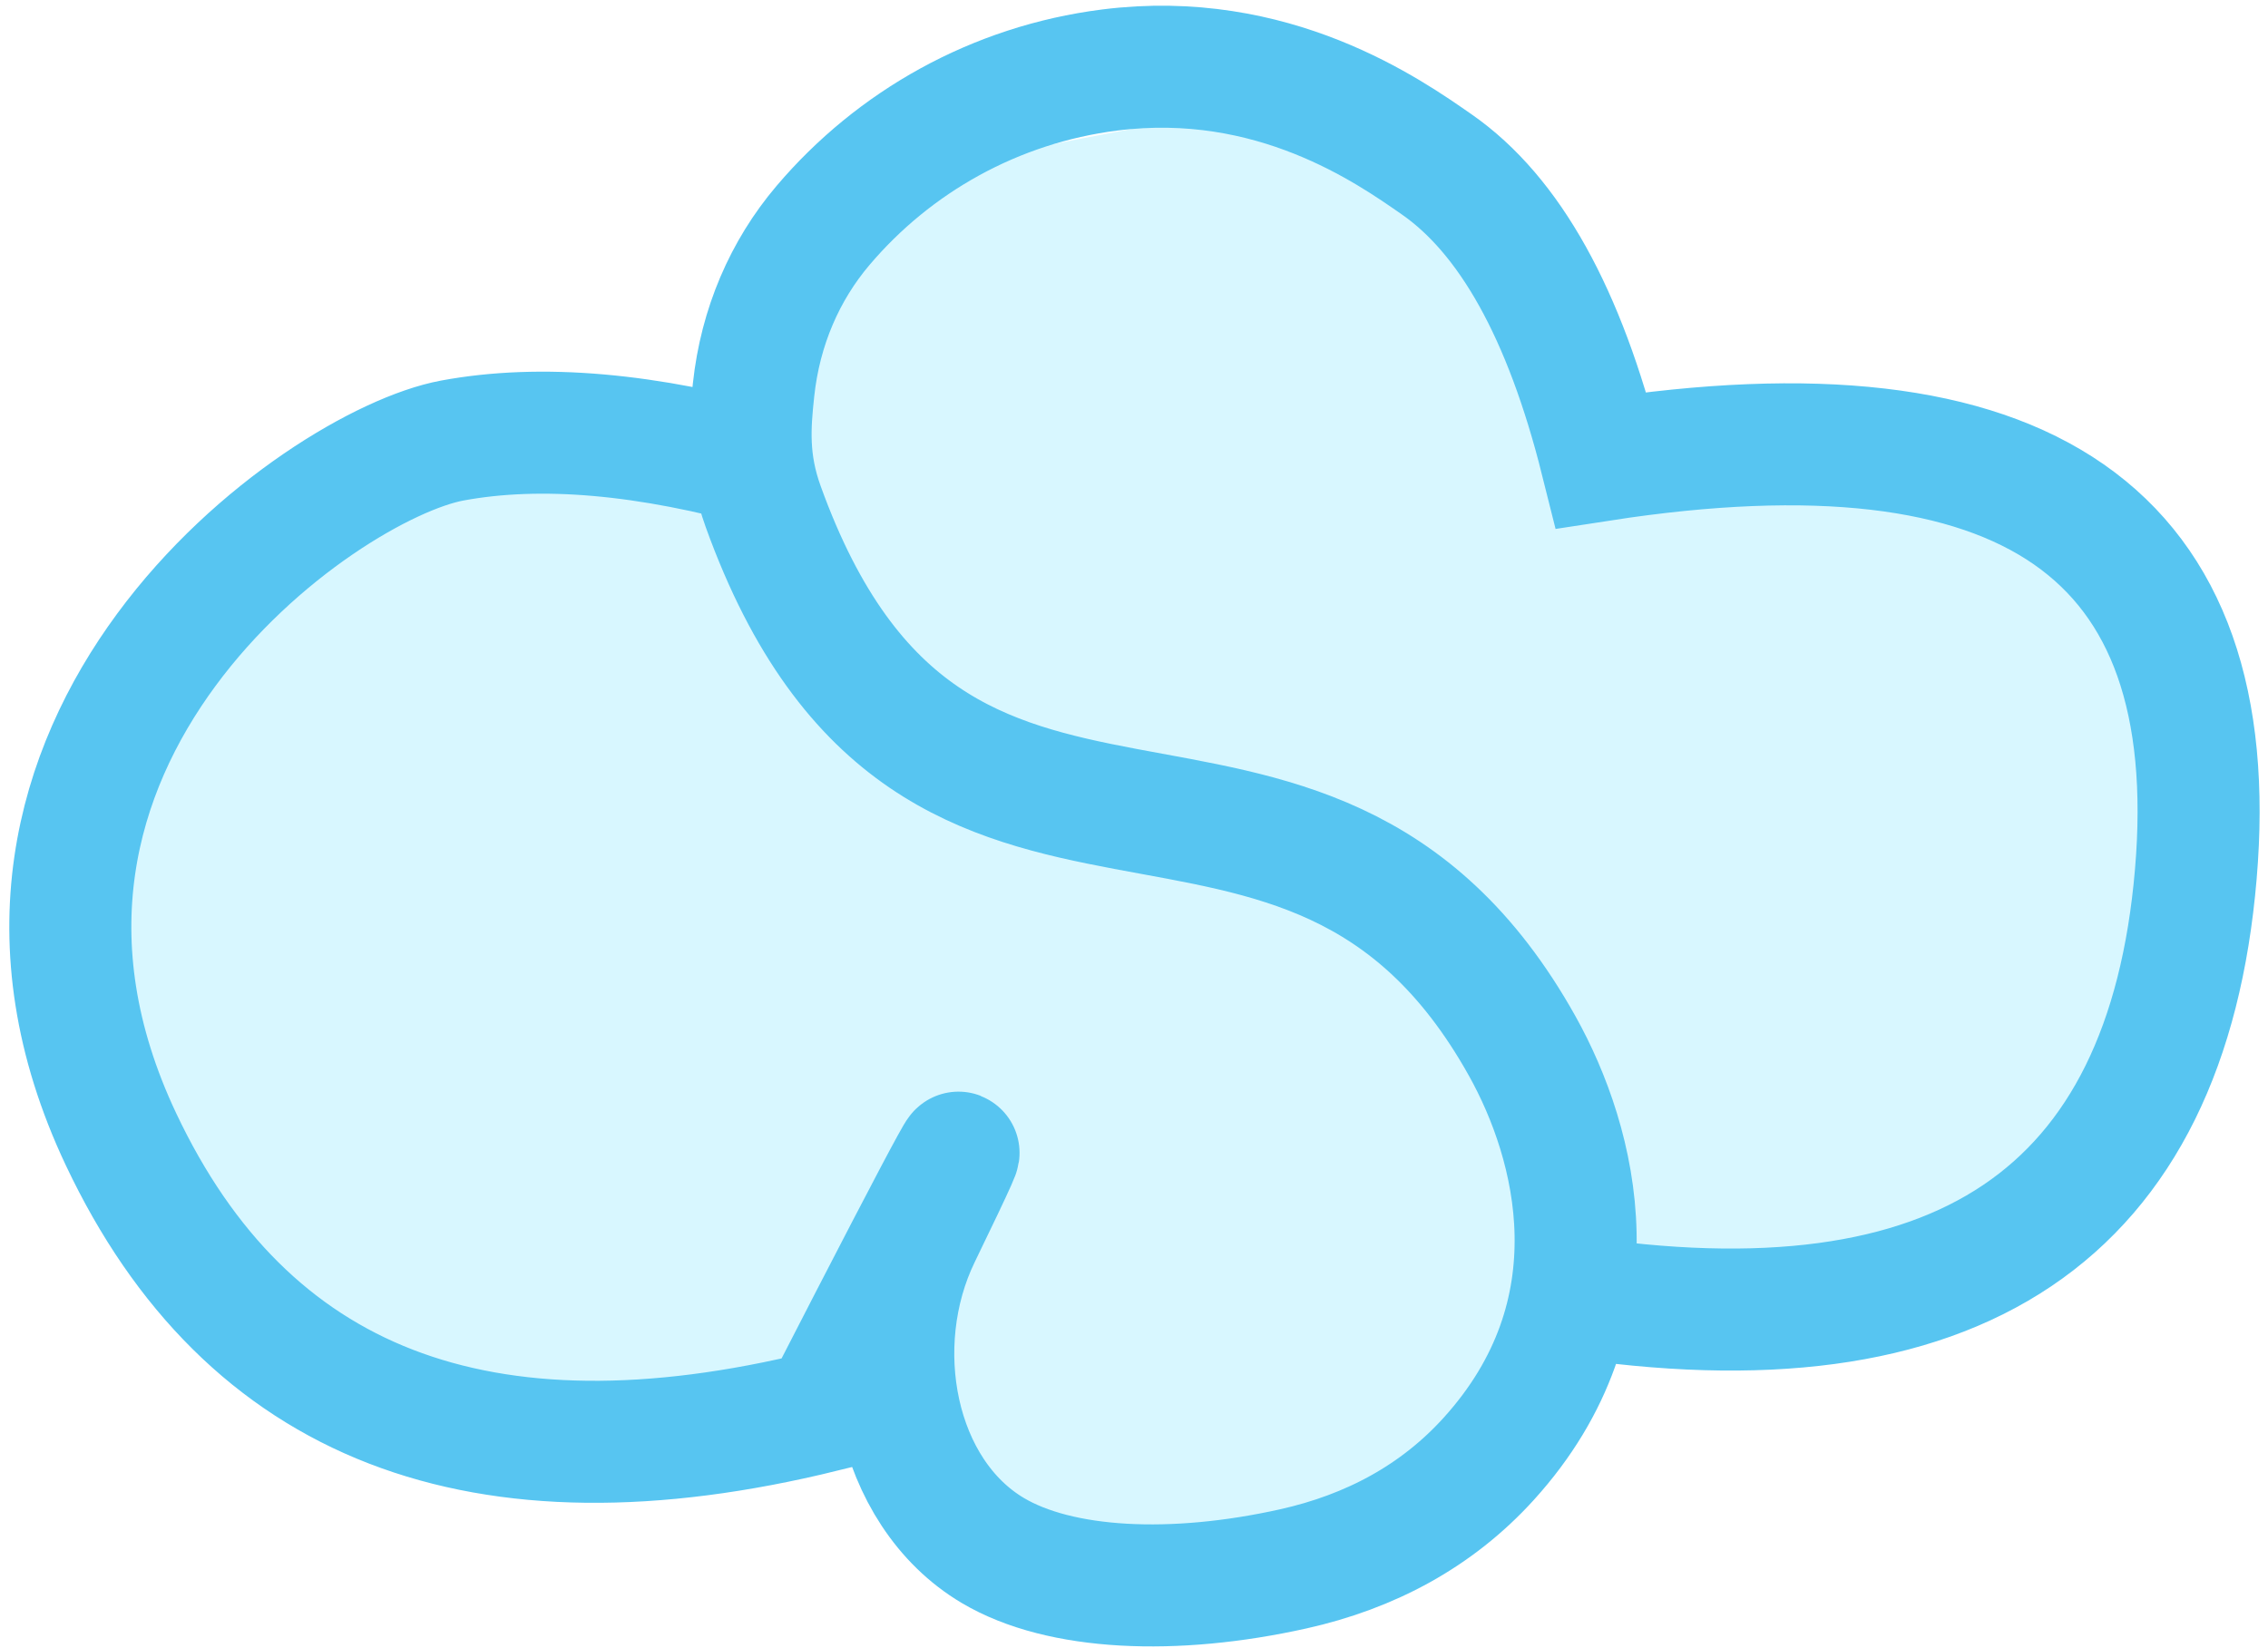
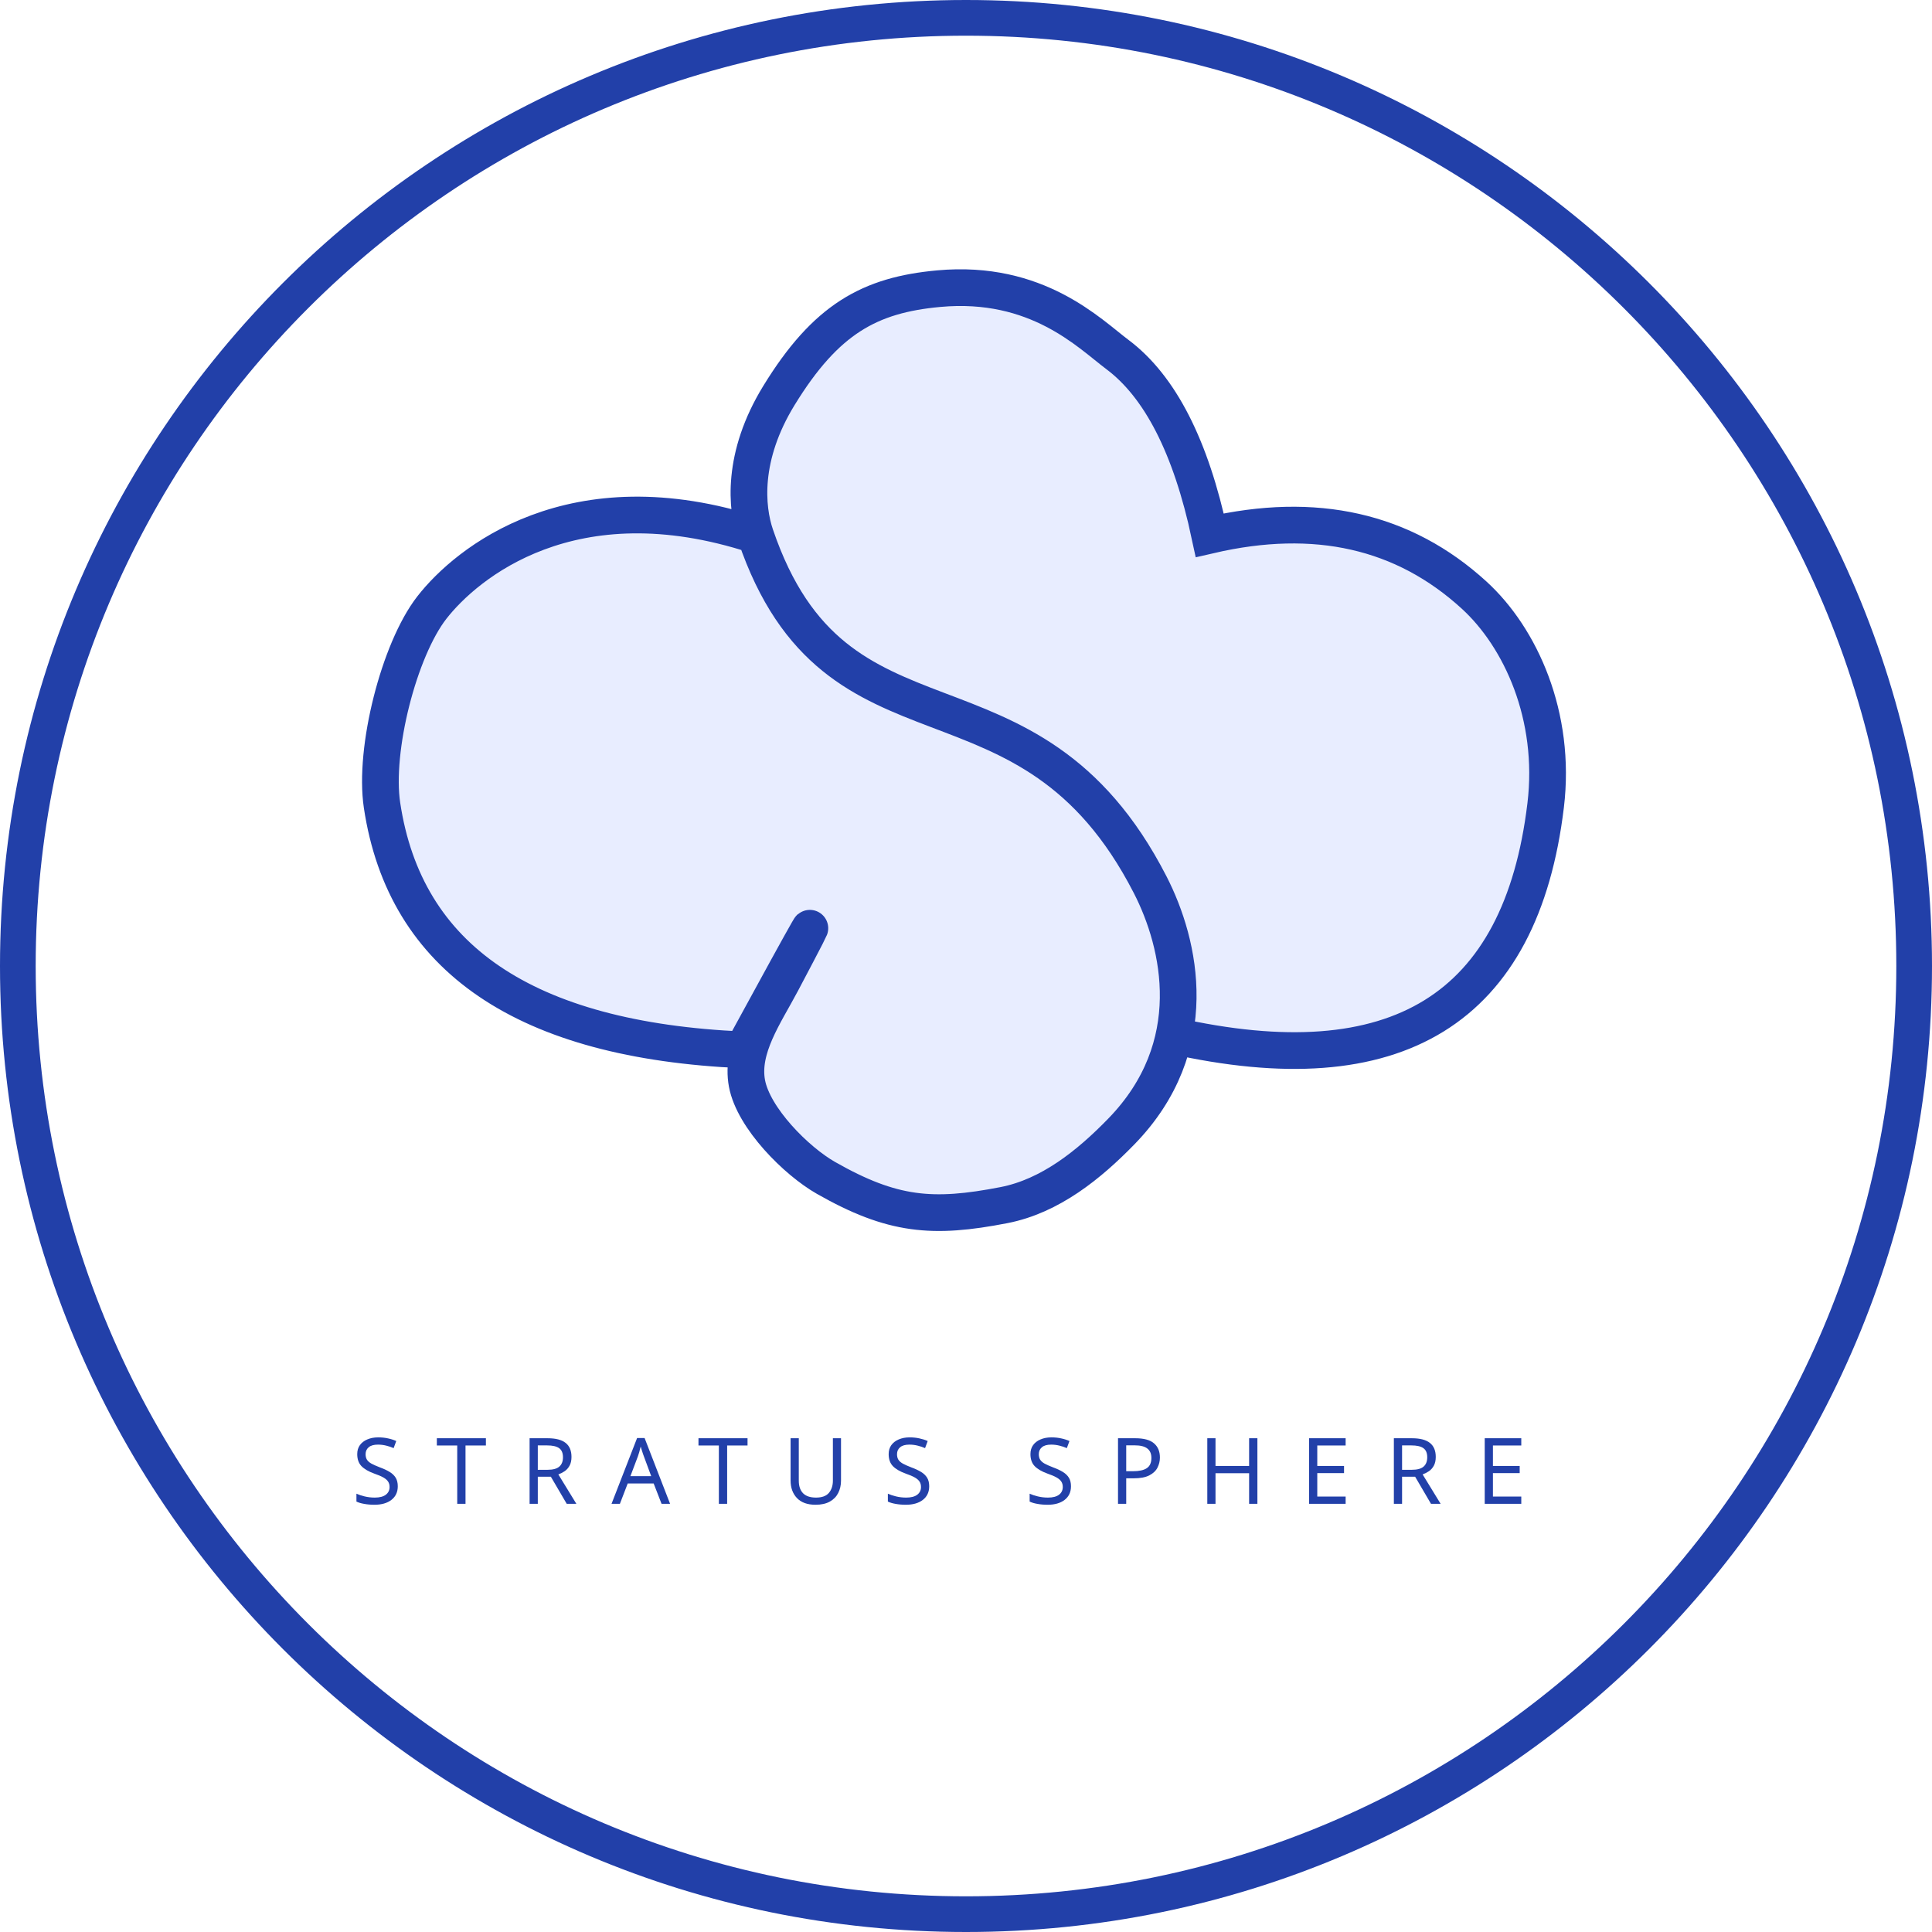
- <svg xmlns="http://www.w3.org/2000/svg" width="223px" height="162px" viewBox="0 0 223 162" version="1.1">
+ <svg xmlns="http://www.w3.org/2000/svg" width="379px" height="379px" viewBox="0 0 379 379" version="1.1">
  <defs />
  <g id="Page-1" stroke="none" stroke-width="1" fill="none" fill-rule="evenodd">
-     <g id="Group-3" transform="translate(-6, -14)">
+     <g id="Group-3">
      <g id="Group-2">
-         <g id="Group-6">
-           <g id="Group" transform="translate(118, 95) rotate(12) translate(-118, -95) translate(14, 20)">
-             <polygon id="Path-2" fill-opacity="0.416" fill="#A1EBFF" points="62.342 19.616 55.367 48.782 22.549 59.4 0.472 87.569 5.619 117.578 31.407 145.065 66.192 147.16 85.052 134.521 112.624 147.16 133.867 145.065 157.143 112.102 173.774 112.102 201.994 90.158 207.361 48.782 189.787 25.927 162.505 25.927 141.021 29.851 127.202 3.208 101.184 3.208" />
-             <path d="M154.919,111.676 C193.609,109.505 210.857,91.697 206.664,58.251 C202.472,24.805 180.59,15.585 141.018,30.589 C134.5,17.259 127.209,8.896 119.145,5.499 C113.875,3.28 101.051,-2.224 85.761,3.107 C75.031,6.849 66.483,14.422 61.365,23.929 C58.623,29.023 57.414,34.942 58.051,41.143 C58.419,44.723 58.879,48.18 61.365,52.185 C87.646,94.522 116.516,55.538 145.4,88.568 C152.62,96.825 160.379,112.186 150.611,128.969 C146.786,135.541 141.109,140.319 134.076,143.536 C123.15,148.534 112.095,150.383 104.8,147.916 C94.188,144.327 88.454,130.759 91.326,119.131 C95.34,102.883 93.436,109.175 85.614,138.007 C54.412,153.105 30.058,149.167 12.551,126.193 C-13.709,91.732 17.856,57.265 30.123,52.185 C38.301,48.799 48.715,47.521 61.365,48.353" id="Path-4" stroke="#57C5F1" stroke-width="12" />
+         <rect id="Rectangle" stroke="#2240A9" stroke-width="7" x="3.5" y="3.5" width="372" height="372" rx="186" />
+         <g id="Group-6" transform="translate(56, 33)">
+           <g id="Group" transform="translate(132.8718, 115.0267) rotate(14) translate(-132.8718, -115.0267) translate(18.37183, 25.02667)">
+             <path d="M64.964,24.296 L61.77,54.637 L16.22,69.208 L0.212,102.342 L8.257,134.611 L22.125,149.703 L58.523,159.929 L86.296,153.004 C88.418,161.587 91.265,167.526 94.837,170.822 C98.408,174.117 105.313,177.174 115.55,179.994 C125.85,180.083 133.291,179.209 137.875,177.371 C142.458,175.534 149.69,170.527 159.57,162.348 L170.803,134.515 L190.739,134.515 L224.566,108.095 L226.407,60.981 L206.397,34.901 L177.231,30.76 L151.478,35.485 L126.962,8.26 L103.724,1.2 C93.479,1.584 85.51,2.984 79.815,5.401 C74.12,7.817 69.17,14.116 64.964,24.296 Z" id="Path-2" fill-opacity="0.416" fill="#C9D5FF" />
+             <path d="M167.723,133.518 C212.822,132.51 232.865,112.002 227.851,71.995 C225.658,54.493 215.133,41.263 204.257,35.378 C187.779,26.463 170.06,26.845 151.099,36.523 C143.304,20.578 134.585,10.574 124.942,6.512 C118.639,3.857 106.107,-3.928 87.823,2.45 C74.991,6.925 67.773,13.568 62.467,30.359 C58.225,43.782 61.568,53.321 64.632,58.082 C91.299,99.523 121.798,66.367 156.339,105.877 C164.973,115.753 174.252,134.127 162.571,154.203 C157.996,162.064 152.098,169.891 143.725,173.799 C130.808,179.828 122.986,181.111 108.545,177.068 C102.079,175.257 91.904,169.124 89.027,162.834 C86.122,156.482 89.128,148.892 90.853,141.904 C95.653,122.468 94.244,127.384 86.628,156.651 C44.792,165.139 18.038,155.328 6.363,127.218 C2.114,116.987 2.213,96.821 6.455,87.232 C10.903,77.178 26.897,55.382 64.632,58.082" id="Path-4" stroke="#2240A9" stroke-width="7.2" />
          </g>
+           <text id="STRATUS-SPHERE" font-family="AvenirNext-DemiBold, Avenir Next" font-size="18" font-weight="500" letter-spacing="6.626" fill="#2240A9">
+             <tspan x="13" y="262">STRATUS SPHERE</tspan>
+           </text>
        </g>
      </g>
    </g>
  </g>
</svg>
